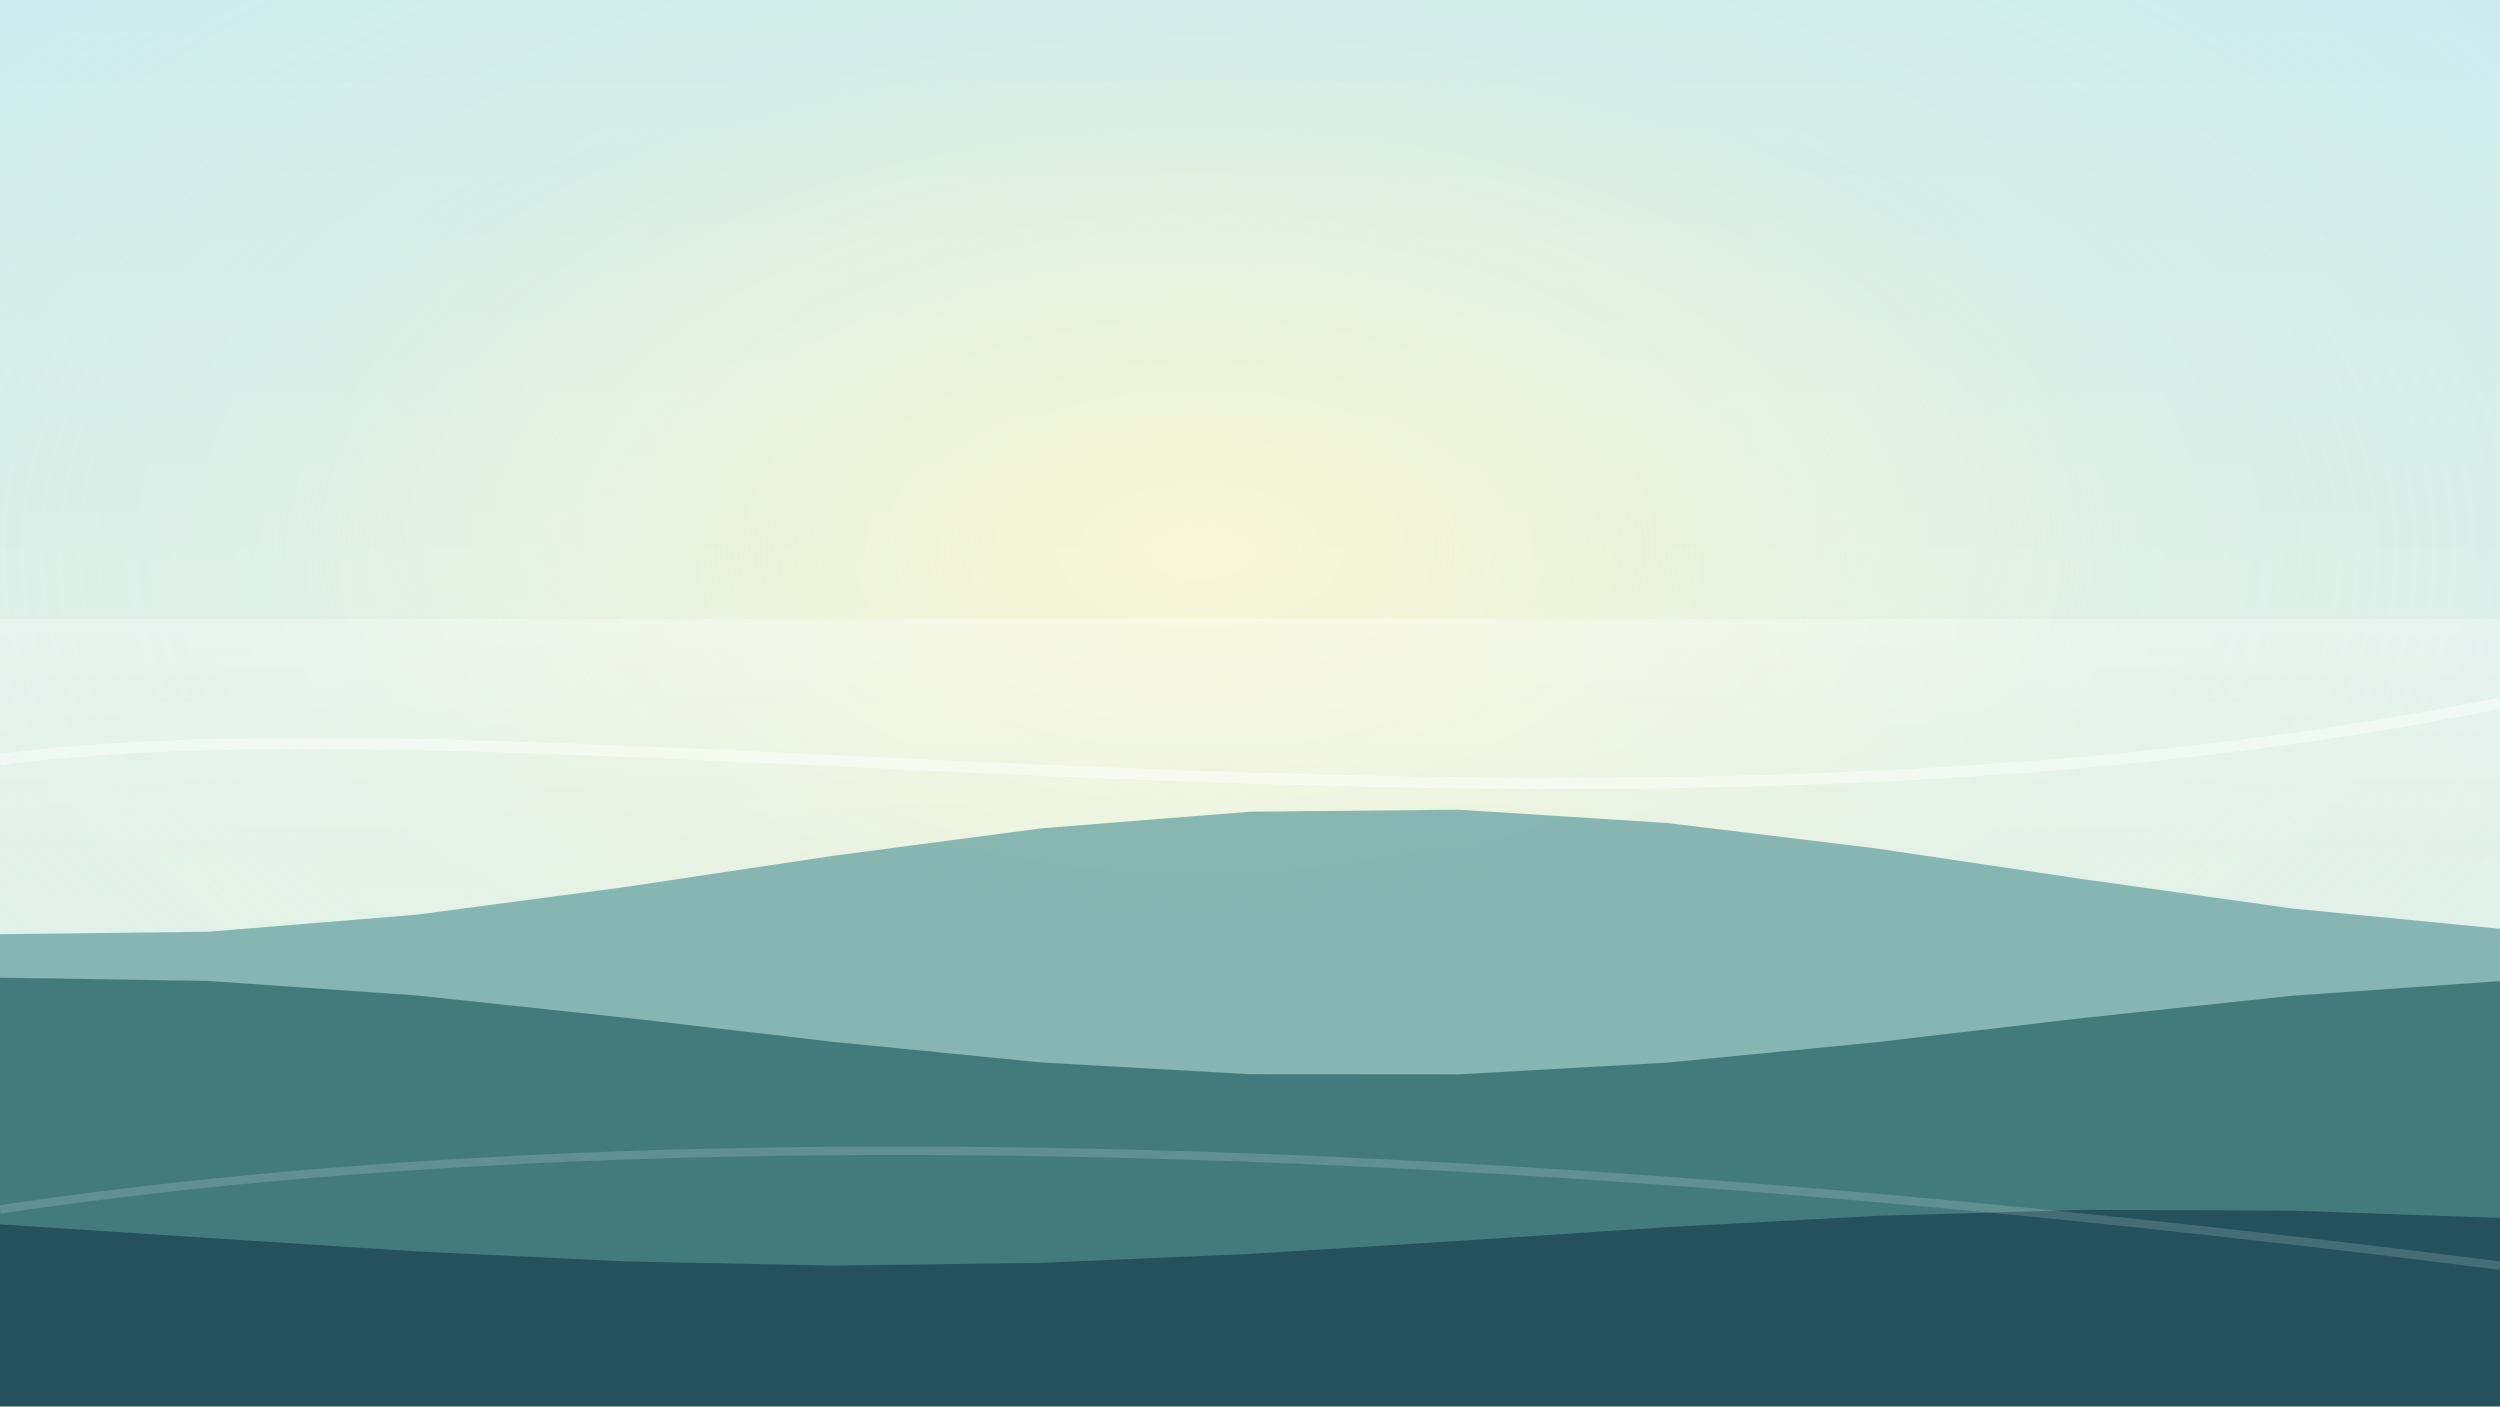
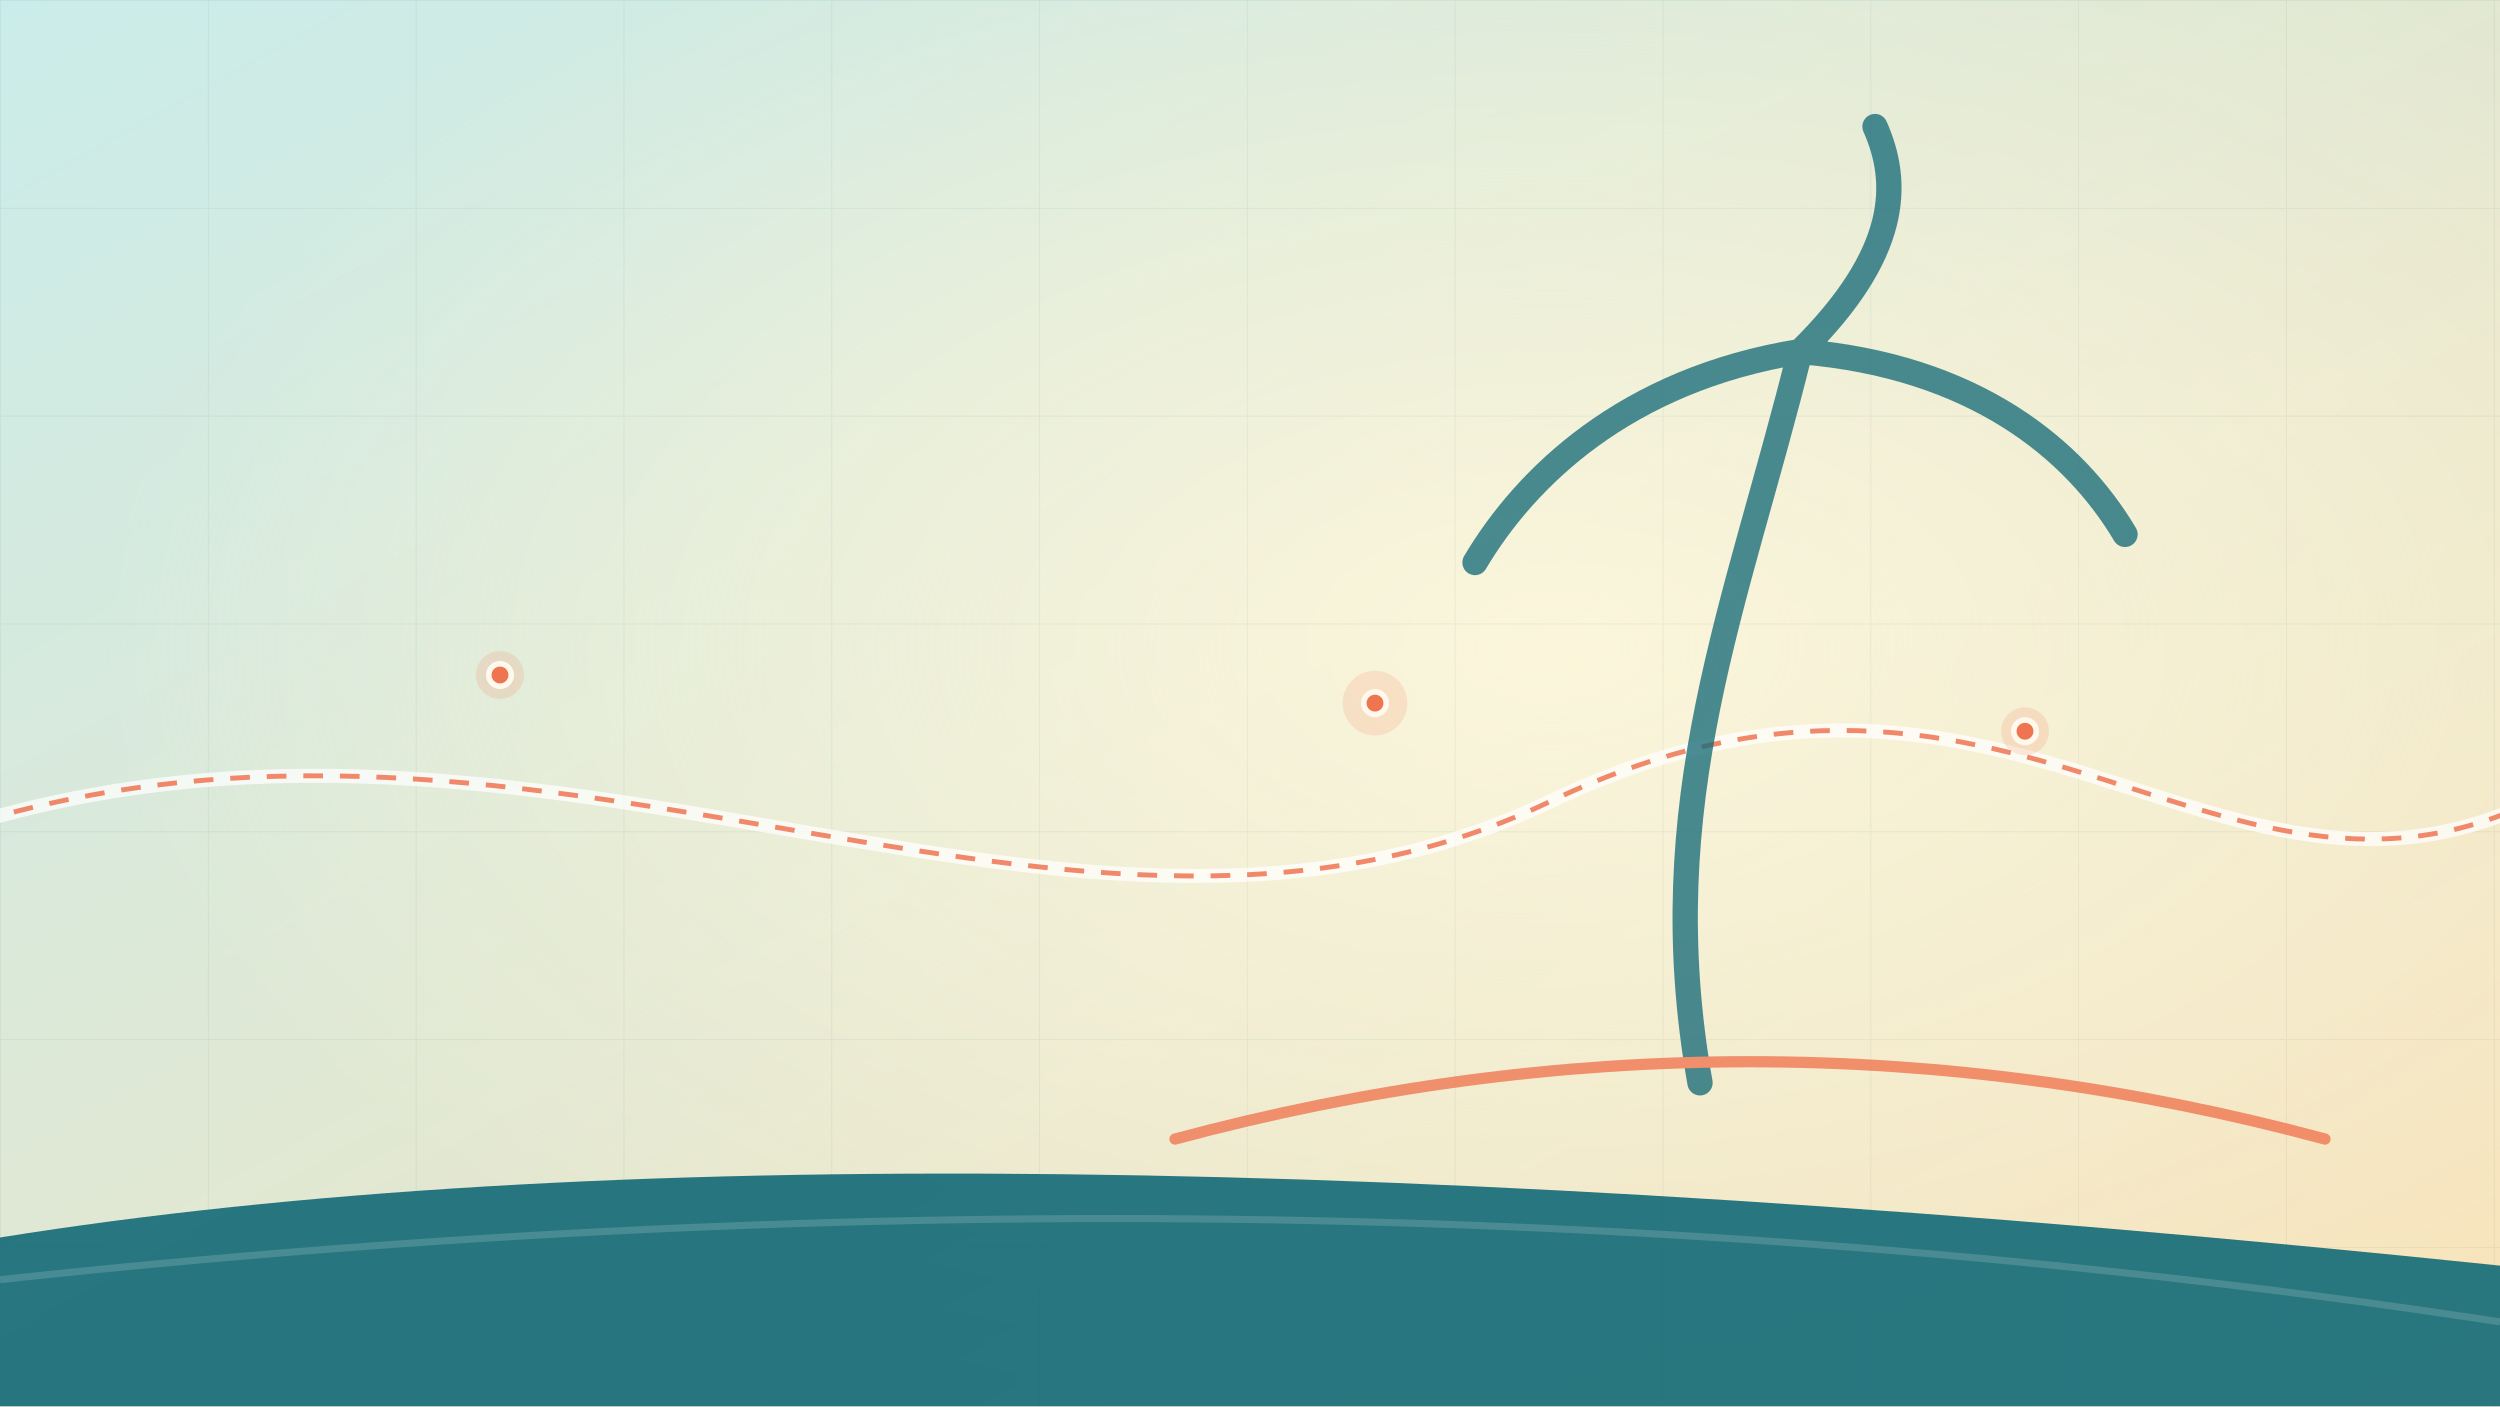
- <svg xmlns="http://www.w3.org/2000/svg" viewBox="0 0 1600 900" width="1600" height="900" role="img" aria-label="여행 사진 자리표시자">
+ <svg xmlns="http://www.w3.org/2000/svg" viewBox="0 0 1600 900" width="1600" height="900" role="img" aria-label="여행 기록 일러스트레이션">
  <defs>
-     <linearGradient id="sky" x1="0" y1="0" x2="0" y2="1">
-       <stop offset="0%" stop-color="#ccebee" />
-       <stop offset="100%" stop-color="#e9f4e9" />
+     <linearGradient id="sky" x1="0" y1="0" x2="1" y2="1">
+       <stop offset="0%" stop-color="#caecea" />
+       <stop offset="100%" stop-color="#fae3b9" />
    </linearGradient>
-     <radialGradient id="glow" cx="48%" cy="39%" r="68%">
-       <stop offset="0%" stop-color="#fff8cf" stop-opacity="0.82" />
-       <stop offset="55%" stop-color="#fff8cf" stop-opacity="0.16" />
-       <stop offset="100%" stop-color="#fff8cf" stop-opacity="0" />
+     <radialGradient id="light" cx="62%" cy="46%" r="58%">
+       <stop offset="0%" stop-color="#fff8dd" stop-opacity="0.86" />
+       <stop offset="100%" stop-color="#fff8dd" stop-opacity="0" />
    </radialGradient>
-     <linearGradient id="haze" x1="0" y1="0" x2="0" y2="1">
-       <stop offset="0%" stop-color="#ffffff" stop-opacity="0.3" />
-       <stop offset="100%" stop-color="#ffffff" stop-opacity="0" />
-     </linearGradient>
+     <pattern id="grid" width="133" height="133" patternUnits="userSpaceOnUse">
+       <path d="M 133 0 L 0 0 0 133" fill="none" stroke="#176c78" stroke-opacity="0.08" stroke-width="1" />
+     </pattern>
+     <filter id="soft">
+       <feGaussianBlur stdDeviation="12" />
+     </filter>
  </defs>
  <rect width="1600" height="900" fill="url(#sky)" />
-   <rect width="1600" height="900" fill="url(#glow)" />
-   <rect y="396.0" width="1600" height="162.0" fill="url(#haze)" />
-   <path d="M0 486.0 C 352.0 441.0, 1024.0 567.0, 1600 450.0" fill="none" stroke="#ffffff" stroke-opacity="0.48" stroke-width="7.2" />
-   <polygon points="0.0,597.9 133.3,596.3 266.7,585.4 400.0,567.7 533.3,547.7 666.7,530.1 800.0,519.5 933.3,518.2 1066.7,526.7 1200.0,542.9 1333.3,562.7 1466.7,581.4 1600.0,594.4 1600,900 0,900" fill="#71a8a7" opacity="0.82" />
-   <polygon points="0.0,625.7 133.3,627.8 266.7,637.1 400.0,651.3 533.3,666.8 666.7,680.0 800.0,687.5 933.3,687.6 1066.7,680.1 1200.0,667.1 1333.3,651.5 1466.7,637.3 1600.0,627.9 1600,900 0,900" fill="#437b7c" />
-   <polygon points="0.0,783.6 133.3,792.3 266.7,800.9 400.0,807.3 533.3,810.0 666.7,808.2 800.0,802.5 933.3,794.2 1066.7,785.4 1200.0,778.2 1333.3,774.3 1466.7,774.8 1600.0,779.5 1600,900 0,900" fill="#24515b" />
-   <path d="M0 774.0 Q 608.0 684.0 1600 810.0" fill="none" stroke="#ffffff" stroke-opacity="0.16" stroke-width="5.4" />
+   <rect width="1600" height="900" fill="url(#light)" />
+   <rect width="1600" height="900" fill="url(#grid)" />
+   <path d="M -80 549 C 320 387, 672 666, 992 513 S 1440 657, 1680 477" fill="none" stroke="#ffffff" stroke-opacity="0.72" stroke-width="9" />
+   <path d="M -80 549 C 320 387, 672 666, 992 513 S 1440 657, 1680 477" fill="none" stroke="#ef7450" stroke-opacity="0.84" stroke-width="3.15" stroke-dasharray="12.6 10.8" />
+   <g transform="translate(1088 225)" fill="none" stroke="#176c78" stroke-width="16.2" stroke-linecap="round" opacity="0.78">
+     <path d="M0 468C-32 288 24 162 64 0" />
+     <path d="M64 0C-48 18 -112 81 -144 135M64 0C176 9 240 63 272 117M64 0C128 -63 128 -108 112 -144" />
+     <path d="M-336 504Q32 405 400 504" stroke="#ef7450" stroke-width="7.2" />
+   </g>
+   <g transform="translate(320 432)">
+     <circle r="15.3" fill="#ef7450" fill-opacity="0.16" />
+     <circle r="7.2" fill="#ef7450" stroke="#fff8ec" stroke-width="3.6" />
+   </g>
+   <g transform="translate(880 450)">
+     <circle r="20.7" fill="#ef7450" fill-opacity="0.16" />
+     <circle r="7.2" fill="#ef7450" stroke="#fff8ec" stroke-width="3.6" />
+   </g>
+   <g transform="translate(1296 468)">
+     <circle r="15.3" fill="#ef7450" fill-opacity="0.16" />
+     <circle r="7.2" fill="#ef7450" stroke="#fff8ec" stroke-width="3.6" />
+   </g>
+   <path d="M0 792 Q 560 702 1600 810 V900 H0Z" fill="#176c78" opacity="0.92" />
+   <path d="M0 819 Q 832 729 1600 846" fill="none" stroke="#fff" stroke-opacity="0.16" stroke-width="4.5" />
</svg>
